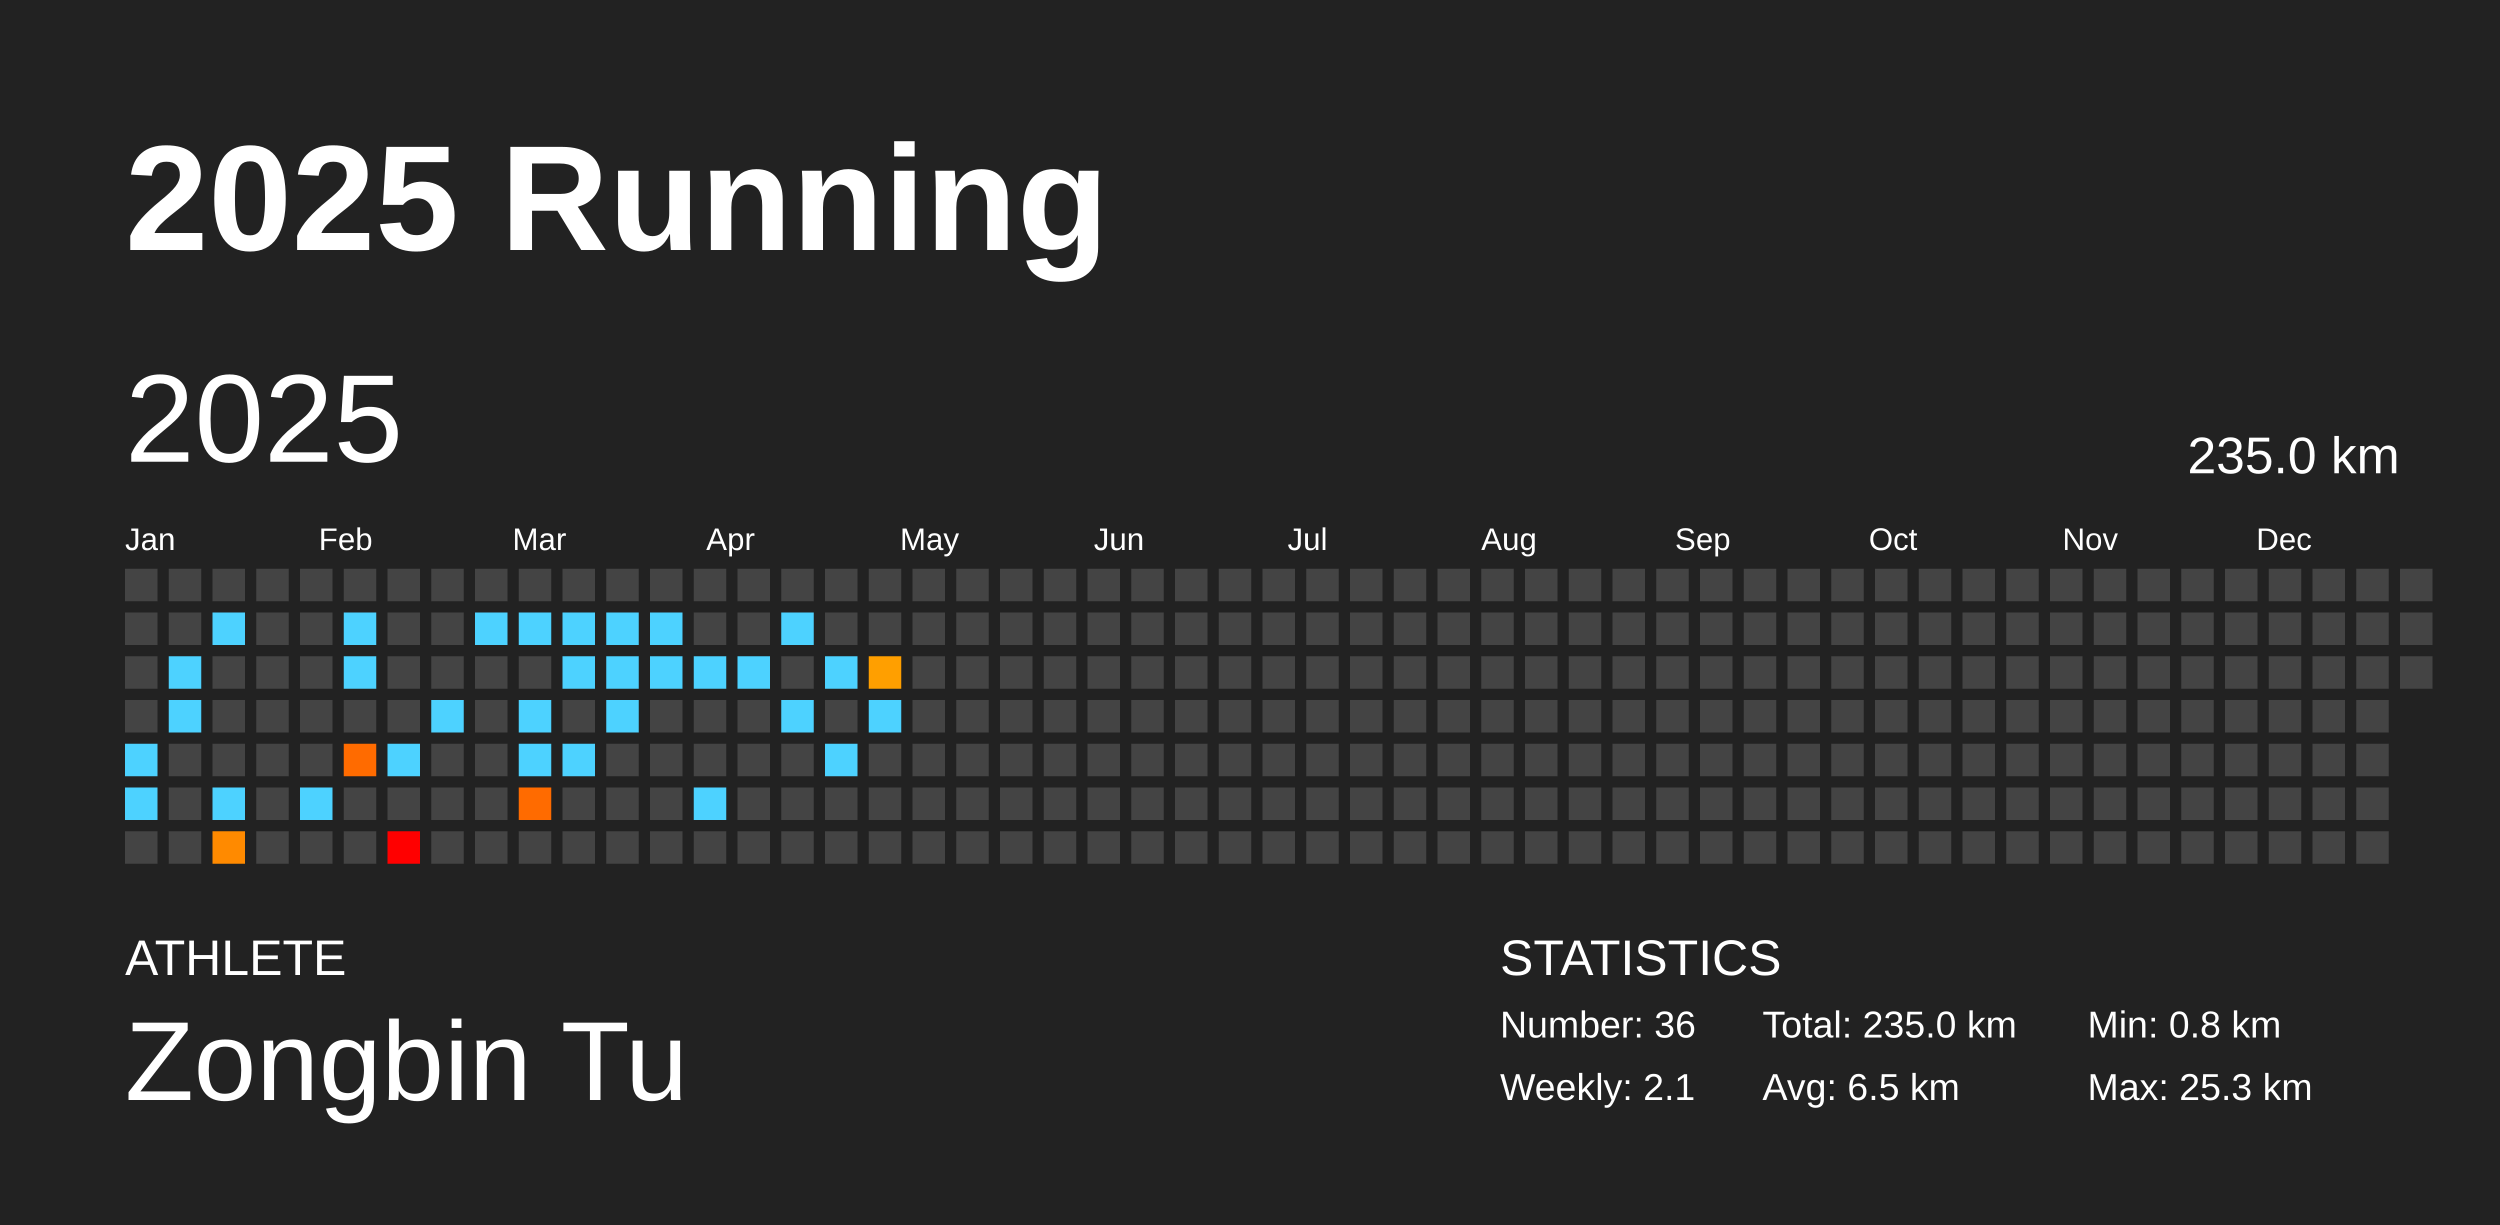
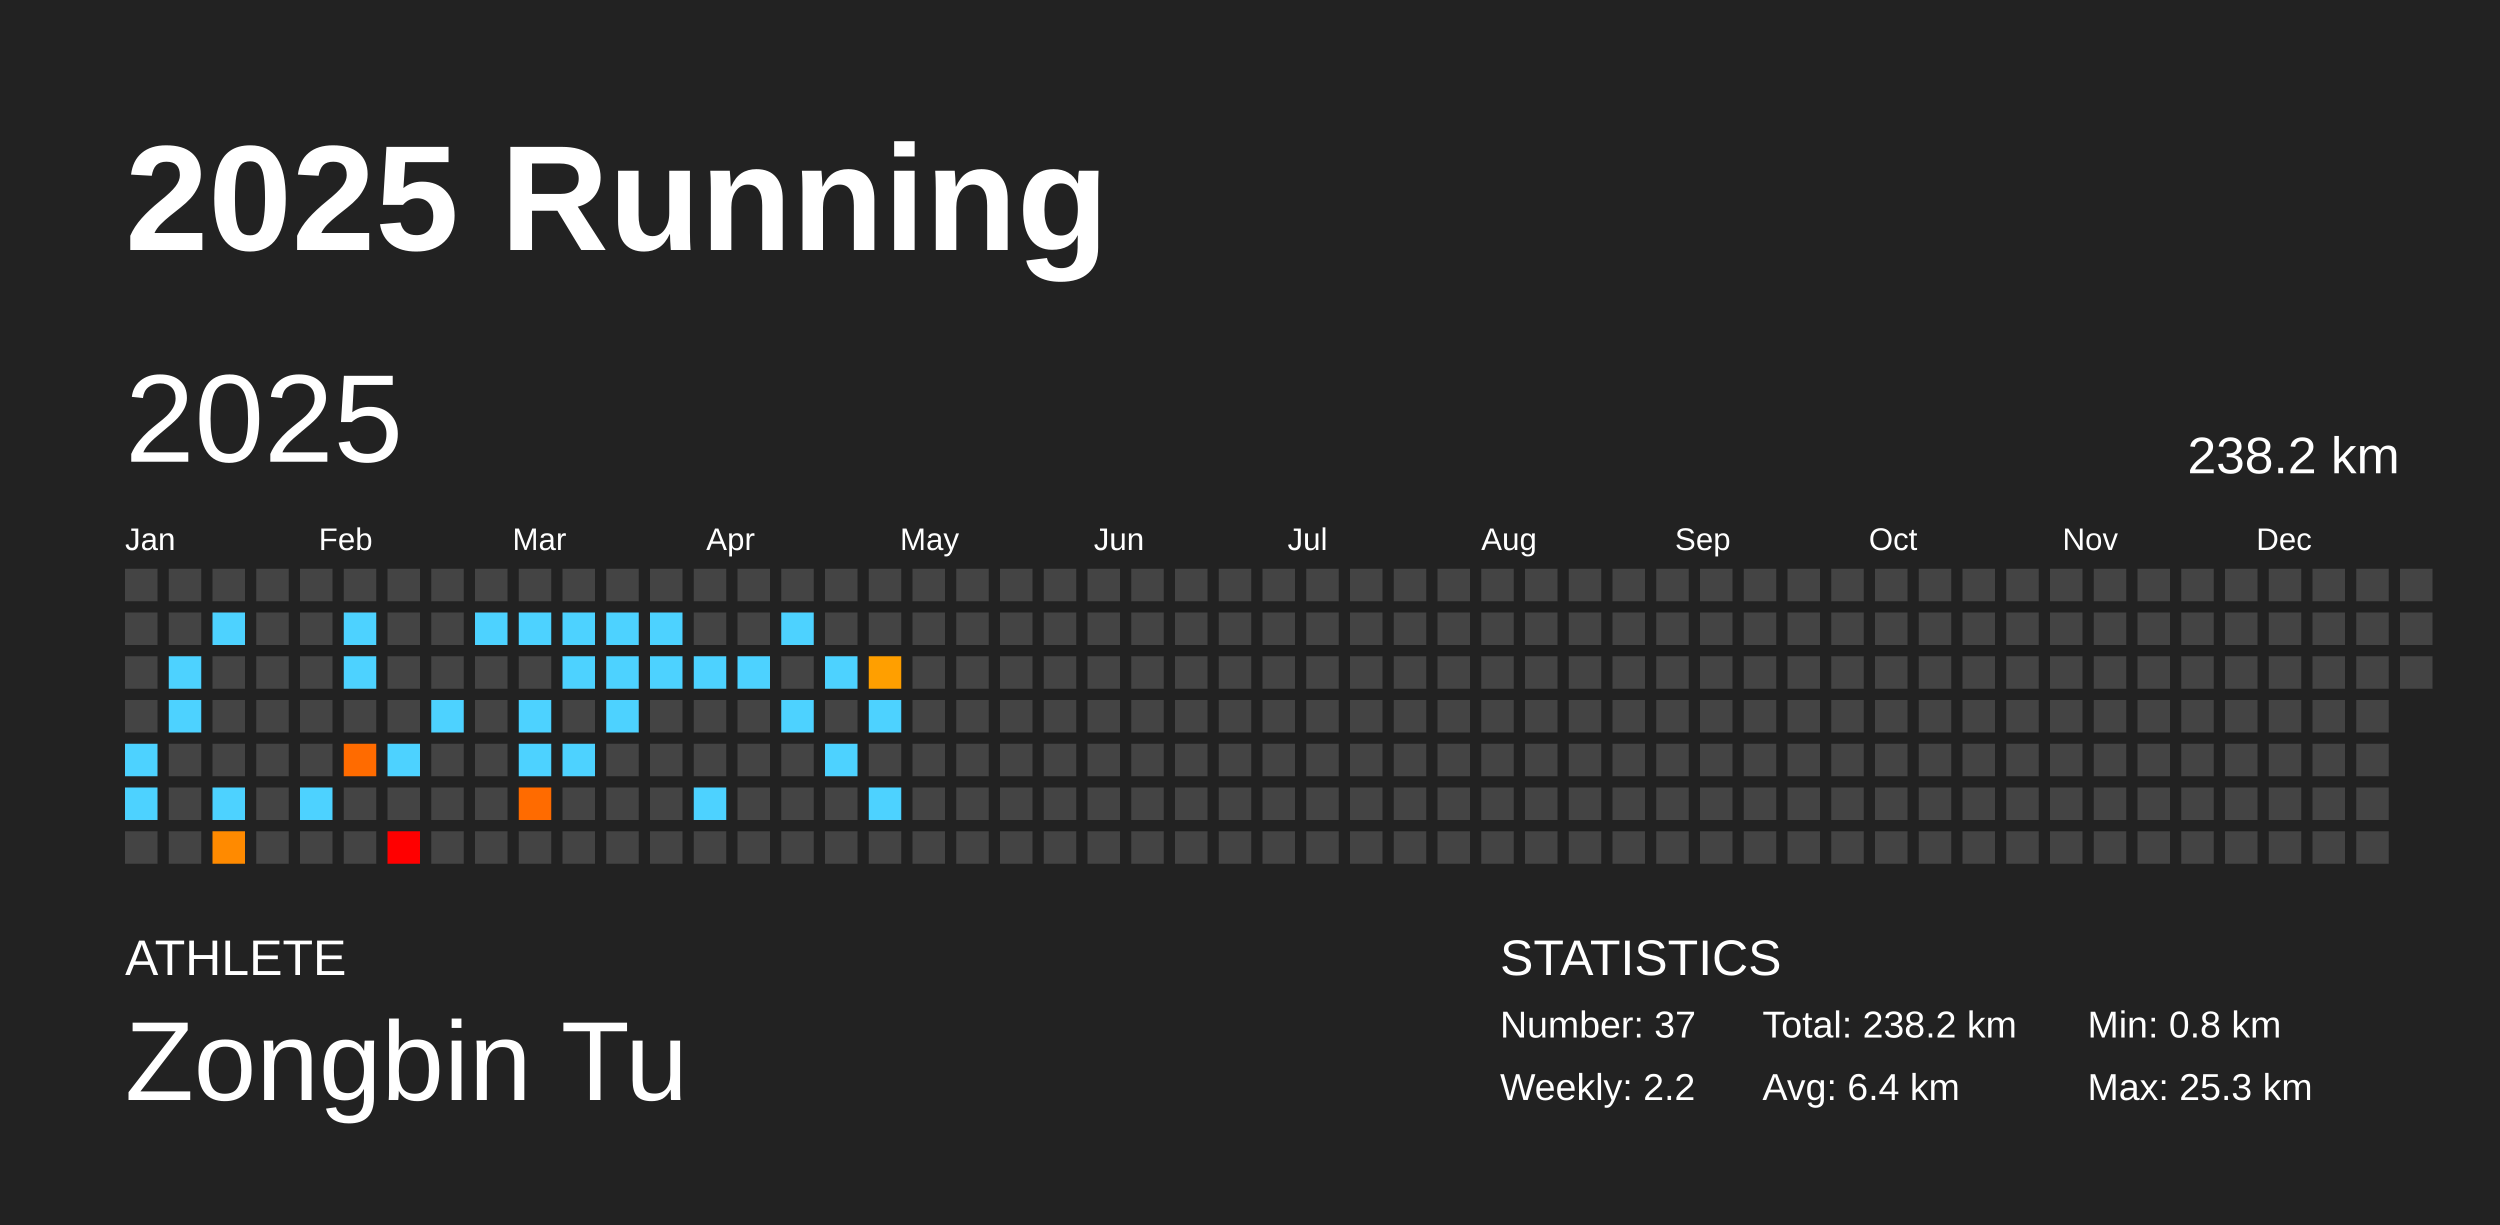
<svg xmlns="http://www.w3.org/2000/svg" baseProfile="full" height="98mm" version="1.1" viewBox="0,0,200,98" width="200mm">
  <defs />
  <rect fill="#222222" height="98" width="200" x="0" y="0" />
  <text fill="#FFFFFF" style="font-size:12px; font-family:Arial; font-weight:bold;" x="10" y="20">2025 Running</text>
  <text fill="#FFFFFF" style="font-size:4px; font-family:Arial" x="10" y="78">ATHLETE</text>
  <text fill="#FFFFFF" style="font-size:9px; font-family:Arial" x="10" y="88">Zongbin Tu</text>
  <text fill="#FFFFFF" style="font-size:4px; font-family:Arial" x="120" y="78">STATISTICS</text>
-   <text fill="#FFFFFF" style="font-size:3px; font-family:Arial" x="120" y="83">Number: 36</text>
-   <text fill="#FFFFFF" style="font-size:3px; font-family:Arial" x="120" y="88">Weekly: 2.1</text>
-   <text fill="#FFFFFF" style="font-size:3px; font-family:Arial" x="141" y="83">Total: 235.0 km</text>
-   <text fill="#FFFFFF" style="font-size:3px; font-family:Arial" x="141" y="88">Avg: 6.5 km</text>
+   <text fill="#FFFFFF" style="font-size:3px; font-family:Arial" x="120" y="83">Number: 37</text>
+   <text fill="#FFFFFF" style="font-size:3px; font-family:Arial" x="120" y="88">Weekly: 2.2</text>
+   <text fill="#FFFFFF" style="font-size:3px; font-family:Arial" x="141" y="83">Total: 238.2 km</text>
+   <text fill="#FFFFFF" style="font-size:3px; font-family:Arial" x="141" y="88">Avg: 6.4 km</text>
  <text fill="#FFFFFF" style="font-size:3px; font-family:Arial" x="167" y="83">Min: 0.8 km</text>
  <text fill="#FFFFFF" style="font-size:3px; font-family:Arial" x="167" y="88">Max: 25.3 km</text>
  <text dominant-baseline="hanging" fill="#FFFFFF" style="font-size:10.0px; font-family:Arial;" x="10" y="30">2025</text>
-   <text dominant-baseline="hanging" fill="#FFFFFF" style="font-size:4.125px; font-family:Arial;" x="175" y="35">235.0 km</text>
+   <text dominant-baseline="hanging" fill="#FFFFFF" style="font-size:4.125px; font-family:Arial;" x="175" y="35">238.2 km</text>
  <text fill="#FFFFFF" style="font-size:2.5px; font-family:Arial" x="10.0" y="44">Jan</text>
  <text fill="#FFFFFF" style="font-size:2.5px; font-family:Arial" x="25.5" y="44">Feb</text>
  <text fill="#FFFFFF" style="font-size:2.5px; font-family:Arial" x="41.0" y="44">Mar</text>
  <text fill="#FFFFFF" style="font-size:2.5px; font-family:Arial" x="56.5" y="44">Apr</text>
  <text fill="#FFFFFF" style="font-size:2.5px; font-family:Arial" x="72.0" y="44">May</text>
  <text fill="#FFFFFF" style="font-size:2.5px; font-family:Arial" x="87.5" y="44">Jun</text>
  <text fill="#FFFFFF" style="font-size:2.5px; font-family:Arial" x="103.0" y="44">Jul</text>
  <text fill="#FFFFFF" style="font-size:2.5px; font-family:Arial" x="118.5" y="44">Aug</text>
  <text fill="#FFFFFF" style="font-size:2.5px; font-family:Arial" x="134.0" y="44">Sep</text>
  <text fill="#FFFFFF" style="font-size:2.5px; font-family:Arial" x="149.5" y="44">Oct</text>
  <text fill="#FFFFFF" style="font-size:2.5px; font-family:Arial" x="165.0" y="44">Nov</text>
  <text fill="#FFFFFF" style="font-size:2.5px; font-family:Arial" x="180.5" y="44">Dec</text>
  <rect fill="#444444" height="2.6" width="2.6" x="10.0" y="45.5" />
  <rect fill="#444444" height="2.6" width="2.6" x="10.0" y="49.0" />
  <rect fill="#444444" height="2.6" width="2.6" x="10.0" y="52.5" />
  <rect fill="#444444" height="2.6" width="2.6" x="10.0" y="56.0" />
  <rect fill="#4dd2ff" height="2.6" width="2.6" x="10.0" y="59.5" />
  <rect fill="#4dd2ff" height="2.6" width="2.6" x="10.0" y="63.0" />
  <rect fill="#444444" height="2.6" width="2.6" x="10.0" y="66.5" />
  <rect fill="#444444" height="2.6" width="2.6" x="13.5" y="45.5" />
  <rect fill="#444444" height="2.6" width="2.6" x="13.5" y="49.0" />
  <rect fill="#4dd2ff" height="2.6" width="2.6" x="13.5" y="52.5" />
  <rect fill="#4dd2ff" height="2.6" width="2.6" x="13.5" y="56.0" />
  <rect fill="#444444" height="2.6" width="2.6" x="13.5" y="59.5" />
  <rect fill="#444444" height="2.6" width="2.6" x="13.5" y="63.0" />
  <rect fill="#444444" height="2.6" width="2.6" x="13.5" y="66.5" />
  <rect fill="#444444" height="2.6" width="2.6" x="17.0" y="45.5" />
  <rect fill="#4dd2ff" height="2.6" width="2.6" x="17.0" y="49.0" />
  <rect fill="#444444" height="2.6" width="2.6" x="17.0" y="52.5" />
  <rect fill="#444444" height="2.6" width="2.6" x="17.0" y="56.0" />
  <rect fill="#444444" height="2.6" width="2.6" x="17.0" y="59.5" />
  <rect fill="#4dd2ff" height="2.6" width="2.6" x="17.0" y="63.0" />
  <rect fill="#ff8a00" height="2.6" width="2.6" x="17.0" y="66.5" />
  <rect fill="#444444" height="2.6" width="2.6" x="20.5" y="45.5" />
  <rect fill="#444444" height="2.6" width="2.6" x="20.5" y="49.0" />
  <rect fill="#444444" height="2.6" width="2.6" x="20.5" y="52.5" />
  <rect fill="#444444" height="2.6" width="2.6" x="20.5" y="56.0" />
  <rect fill="#444444" height="2.6" width="2.6" x="20.5" y="59.5" />
  <rect fill="#444444" height="2.6" width="2.6" x="20.5" y="63.0" />
  <rect fill="#444444" height="2.6" width="2.6" x="20.5" y="66.5" />
  <rect fill="#444444" height="2.6" width="2.6" x="24.0" y="45.5" />
  <rect fill="#444444" height="2.6" width="2.6" x="24.0" y="49.0" />
  <rect fill="#444444" height="2.6" width="2.6" x="24.0" y="52.5" />
  <rect fill="#444444" height="2.6" width="2.6" x="24.0" y="56.0" />
  <rect fill="#444444" height="2.6" width="2.6" x="24.0" y="59.5" />
  <rect fill="#4dd2ff" height="2.6" width="2.6" x="24.0" y="63.0" />
  <rect fill="#444444" height="2.6" width="2.6" x="24.0" y="66.5" />
  <rect fill="#444444" height="2.6" width="2.6" x="27.5" y="45.5" />
  <rect fill="#4dd2ff" height="2.6" width="2.6" x="27.5" y="49.0" />
  <rect fill="#4dd2ff" height="2.6" width="2.6" x="27.5" y="52.5" />
  <rect fill="#444444" height="2.6" width="2.6" x="27.5" y="56.0" />
  <rect fill="#ff6b00" height="2.6" width="2.6" x="27.5" y="59.5" />
  <rect fill="#444444" height="2.6" width="2.6" x="27.5" y="63.0" />
  <rect fill="#444444" height="2.6" width="2.6" x="27.5" y="66.5" />
  <rect fill="#444444" height="2.6" width="2.6" x="31.0" y="45.5" />
  <rect fill="#444444" height="2.6" width="2.6" x="31.0" y="49.0" />
  <rect fill="#444444" height="2.6" width="2.6" x="31.0" y="52.5" />
  <rect fill="#444444" height="2.6" width="2.6" x="31.0" y="56.0" />
  <rect fill="#4dd2ff" height="2.6" width="2.6" x="31.0" y="59.5" />
  <rect fill="#444444" height="2.6" width="2.6" x="31.0" y="63.0" />
  <rect fill="red" height="2.6" width="2.6" x="31.0" y="66.5" />
  <rect fill="#444444" height="2.6" width="2.6" x="34.5" y="45.5" />
  <rect fill="#444444" height="2.6" width="2.6" x="34.5" y="49.0" />
  <rect fill="#444444" height="2.6" width="2.6" x="34.5" y="52.5" />
  <rect fill="#4dd2ff" height="2.6" width="2.6" x="34.5" y="56.0" />
  <rect fill="#444444" height="2.6" width="2.6" x="34.5" y="59.5" />
  <rect fill="#444444" height="2.6" width="2.6" x="34.5" y="63.0" />
  <rect fill="#444444" height="2.6" width="2.6" x="34.5" y="66.5" />
  <rect fill="#444444" height="2.6" width="2.6" x="38.0" y="45.5" />
  <rect fill="#4dd2ff" height="2.6" width="2.6" x="38.0" y="49.0" />
  <rect fill="#444444" height="2.6" width="2.6" x="38.0" y="52.5" />
  <rect fill="#444444" height="2.6" width="2.6" x="38.0" y="56.0" />
  <rect fill="#444444" height="2.6" width="2.6" x="38.0" y="59.5" />
  <rect fill="#444444" height="2.6" width="2.6" x="38.0" y="63.0" />
  <rect fill="#444444" height="2.6" width="2.6" x="38.0" y="66.5" />
  <rect fill="#444444" height="2.6" width="2.6" x="41.5" y="45.5" />
  <rect fill="#4dd2ff" height="2.6" width="2.6" x="41.5" y="49.0" />
  <rect fill="#444444" height="2.6" width="2.6" x="41.5" y="52.5" />
  <rect fill="#4dd2ff" height="2.6" width="2.6" x="41.5" y="56.0" />
  <rect fill="#4dd2ff" height="2.6" width="2.6" x="41.5" y="59.5" />
  <rect fill="#ff6b00" height="2.6" width="2.6" x="41.5" y="63.0" />
  <rect fill="#444444" height="2.6" width="2.6" x="41.5" y="66.5" />
  <rect fill="#444444" height="2.6" width="2.6" x="45.0" y="45.5" />
  <rect fill="#4dd2ff" height="2.6" width="2.6" x="45.0" y="49.0" />
  <rect fill="#4dd2ff" height="2.6" width="2.6" x="45.0" y="52.5" />
  <rect fill="#444444" height="2.6" width="2.6" x="45.0" y="56.0" />
  <rect fill="#4dd2ff" height="2.6" width="2.6" x="45.0" y="59.5" />
  <rect fill="#444444" height="2.6" width="2.6" x="45.0" y="63.0" />
  <rect fill="#444444" height="2.6" width="2.6" x="45.0" y="66.5" />
  <rect fill="#444444" height="2.6" width="2.6" x="48.5" y="45.5" />
  <rect fill="#4dd2ff" height="2.6" width="2.6" x="48.5" y="49.0" />
  <rect fill="#4dd2ff" height="2.6" width="2.6" x="48.5" y="52.5" />
  <rect fill="#4dd2ff" height="2.6" width="2.6" x="48.5" y="56.0" />
  <rect fill="#444444" height="2.6" width="2.6" x="48.5" y="59.5" />
  <rect fill="#444444" height="2.6" width="2.6" x="48.5" y="63.0" />
  <rect fill="#444444" height="2.6" width="2.6" x="48.5" y="66.5" />
  <rect fill="#444444" height="2.6" width="2.6" x="52.0" y="45.5" />
  <rect fill="#4dd2ff" height="2.6" width="2.6" x="52.0" y="49.0" />
  <rect fill="#4dd2ff" height="2.6" width="2.6" x="52.0" y="52.5" />
  <rect fill="#444444" height="2.6" width="2.6" x="52.0" y="56.0" />
  <rect fill="#444444" height="2.6" width="2.6" x="52.0" y="59.5" />
  <rect fill="#444444" height="2.6" width="2.6" x="52.0" y="63.0" />
  <rect fill="#444444" height="2.6" width="2.6" x="52.0" y="66.5" />
  <rect fill="#444444" height="2.6" width="2.6" x="55.5" y="45.5" />
  <rect fill="#444444" height="2.6" width="2.6" x="55.5" y="49.0" />
  <rect fill="#4dd2ff" height="2.6" width="2.6" x="55.5" y="52.5" />
  <rect fill="#444444" height="2.6" width="2.6" x="55.5" y="56.0" />
  <rect fill="#444444" height="2.6" width="2.6" x="55.5" y="59.5" />
  <rect fill="#4dd2ff" height="2.6" width="2.6" x="55.5" y="63.0" />
  <rect fill="#444444" height="2.6" width="2.6" x="55.5" y="66.5" />
  <rect fill="#444444" height="2.6" width="2.6" x="59.0" y="45.5" />
  <rect fill="#444444" height="2.6" width="2.6" x="59.0" y="49.0" />
  <rect fill="#4dd2ff" height="2.6" width="2.6" x="59.0" y="52.5" />
  <rect fill="#444444" height="2.6" width="2.6" x="59.0" y="56.0" />
  <rect fill="#444444" height="2.6" width="2.6" x="59.0" y="59.5" />
  <rect fill="#444444" height="2.6" width="2.6" x="59.0" y="63.0" />
  <rect fill="#444444" height="2.6" width="2.6" x="59.0" y="66.5" />
  <rect fill="#444444" height="2.6" width="2.6" x="62.5" y="45.5" />
  <rect fill="#4dd2ff" height="2.6" width="2.6" x="62.5" y="49.0" />
  <rect fill="#444444" height="2.6" width="2.6" x="62.5" y="52.5" />
  <rect fill="#4dd2ff" height="2.6" width="2.6" x="62.5" y="56.0" />
  <rect fill="#444444" height="2.6" width="2.6" x="62.5" y="59.5" />
  <rect fill="#444444" height="2.6" width="2.6" x="62.5" y="63.0" />
  <rect fill="#444444" height="2.6" width="2.6" x="62.5" y="66.5" />
  <rect fill="#444444" height="2.6" width="2.6" x="66.0" y="45.5" />
  <rect fill="#444444" height="2.6" width="2.6" x="66.0" y="49.0" />
  <rect fill="#4dd2ff" height="2.6" width="2.6" x="66.0" y="52.5" />
  <rect fill="#444444" height="2.6" width="2.6" x="66.0" y="56.0" />
  <rect fill="#4dd2ff" height="2.6" width="2.6" x="66.0" y="59.5" />
  <rect fill="#444444" height="2.6" width="2.6" x="66.0" y="63.0" />
  <rect fill="#444444" height="2.6" width="2.6" x="66.0" y="66.5" />
  <rect fill="#444444" height="2.6" width="2.6" x="69.5" y="45.5" />
  <rect fill="#444444" height="2.6" width="2.6" x="69.5" y="49.0" />
  <rect fill="#ff9f00" height="2.6" width="2.6" x="69.5" y="52.5" />
  <rect fill="#4dd2ff" height="2.6" width="2.6" x="69.5" y="56.0" />
  <rect fill="#444444" height="2.6" width="2.6" x="69.5" y="59.5" />
-   <rect fill="#444444" height="2.6" width="2.6" x="69.5" y="63.0" />
+   <rect fill="#4dd2ff" height="2.6" width="2.6" x="69.5" y="63.0" />
  <rect fill="#444444" height="2.6" width="2.6" x="69.5" y="66.5" />
  <rect fill="#444444" height="2.6" width="2.6" x="73.0" y="45.5" />
  <rect fill="#444444" height="2.6" width="2.6" x="73.0" y="49.0" />
  <rect fill="#444444" height="2.6" width="2.6" x="73.0" y="52.5" />
  <rect fill="#444444" height="2.6" width="2.6" x="73.0" y="56.0" />
  <rect fill="#444444" height="2.6" width="2.6" x="73.0" y="59.5" />
  <rect fill="#444444" height="2.6" width="2.6" x="73.0" y="63.0" />
  <rect fill="#444444" height="2.6" width="2.6" x="73.0" y="66.5" />
  <rect fill="#444444" height="2.6" width="2.6" x="76.5" y="45.5" />
  <rect fill="#444444" height="2.6" width="2.6" x="76.5" y="49.0" />
  <rect fill="#444444" height="2.6" width="2.6" x="76.5" y="52.5" />
  <rect fill="#444444" height="2.6" width="2.6" x="76.5" y="56.0" />
  <rect fill="#444444" height="2.6" width="2.6" x="76.5" y="59.5" />
  <rect fill="#444444" height="2.6" width="2.6" x="76.5" y="63.0" />
  <rect fill="#444444" height="2.6" width="2.6" x="76.5" y="66.5" />
  <rect fill="#444444" height="2.6" width="2.6" x="80.0" y="45.5" />
  <rect fill="#444444" height="2.6" width="2.6" x="80.0" y="49.0" />
  <rect fill="#444444" height="2.6" width="2.6" x="80.0" y="52.5" />
  <rect fill="#444444" height="2.6" width="2.6" x="80.0" y="56.0" />
  <rect fill="#444444" height="2.6" width="2.6" x="80.0" y="59.5" />
  <rect fill="#444444" height="2.6" width="2.6" x="80.0" y="63.0" />
  <rect fill="#444444" height="2.6" width="2.6" x="80.0" y="66.5" />
  <rect fill="#444444" height="2.6" width="2.6" x="83.5" y="45.5" />
  <rect fill="#444444" height="2.6" width="2.6" x="83.5" y="49.0" />
  <rect fill="#444444" height="2.6" width="2.6" x="83.5" y="52.5" />
  <rect fill="#444444" height="2.6" width="2.6" x="83.5" y="56.0" />
  <rect fill="#444444" height="2.6" width="2.6" x="83.5" y="59.5" />
  <rect fill="#444444" height="2.6" width="2.6" x="83.5" y="63.0" />
  <rect fill="#444444" height="2.6" width="2.6" x="83.5" y="66.5" />
  <rect fill="#444444" height="2.6" width="2.6" x="87.0" y="45.5" />
  <rect fill="#444444" height="2.6" width="2.6" x="87.0" y="49.0" />
  <rect fill="#444444" height="2.6" width="2.6" x="87.0" y="52.5" />
  <rect fill="#444444" height="2.6" width="2.6" x="87.0" y="56.0" />
  <rect fill="#444444" height="2.6" width="2.6" x="87.0" y="59.5" />
  <rect fill="#444444" height="2.6" width="2.6" x="87.0" y="63.0" />
  <rect fill="#444444" height="2.6" width="2.6" x="87.0" y="66.5" />
  <rect fill="#444444" height="2.6" width="2.6" x="90.5" y="45.5" />
  <rect fill="#444444" height="2.6" width="2.6" x="90.5" y="49.0" />
  <rect fill="#444444" height="2.6" width="2.6" x="90.5" y="52.5" />
  <rect fill="#444444" height="2.6" width="2.6" x="90.5" y="56.0" />
  <rect fill="#444444" height="2.6" width="2.6" x="90.5" y="59.5" />
  <rect fill="#444444" height="2.6" width="2.6" x="90.5" y="63.0" />
  <rect fill="#444444" height="2.6" width="2.6" x="90.5" y="66.5" />
  <rect fill="#444444" height="2.6" width="2.6" x="94.0" y="45.5" />
  <rect fill="#444444" height="2.6" width="2.6" x="94.0" y="49.0" />
  <rect fill="#444444" height="2.6" width="2.6" x="94.0" y="52.5" />
  <rect fill="#444444" height="2.6" width="2.6" x="94.0" y="56.0" />
  <rect fill="#444444" height="2.6" width="2.6" x="94.0" y="59.5" />
  <rect fill="#444444" height="2.6" width="2.6" x="94.0" y="63.0" />
  <rect fill="#444444" height="2.6" width="2.6" x="94.0" y="66.5" />
  <rect fill="#444444" height="2.6" width="2.6" x="97.5" y="45.5" />
  <rect fill="#444444" height="2.6" width="2.6" x="97.5" y="49.0" />
  <rect fill="#444444" height="2.6" width="2.6" x="97.5" y="52.5" />
  <rect fill="#444444" height="2.6" width="2.6" x="97.5" y="56.0" />
  <rect fill="#444444" height="2.6" width="2.6" x="97.5" y="59.5" />
  <rect fill="#444444" height="2.6" width="2.6" x="97.5" y="63.0" />
  <rect fill="#444444" height="2.6" width="2.6" x="97.5" y="66.5" />
  <rect fill="#444444" height="2.6" width="2.6" x="101.0" y="45.5" />
  <rect fill="#444444" height="2.6" width="2.6" x="101.0" y="49.0" />
  <rect fill="#444444" height="2.6" width="2.6" x="101.0" y="52.5" />
  <rect fill="#444444" height="2.6" width="2.6" x="101.0" y="56.0" />
  <rect fill="#444444" height="2.6" width="2.6" x="101.0" y="59.5" />
  <rect fill="#444444" height="2.6" width="2.6" x="101.0" y="63.0" />
  <rect fill="#444444" height="2.6" width="2.6" x="101.0" y="66.5" />
  <rect fill="#444444" height="2.6" width="2.6" x="104.5" y="45.5" />
  <rect fill="#444444" height="2.6" width="2.6" x="104.5" y="49.0" />
  <rect fill="#444444" height="2.6" width="2.6" x="104.5" y="52.5" />
  <rect fill="#444444" height="2.6" width="2.6" x="104.5" y="56.0" />
  <rect fill="#444444" height="2.6" width="2.6" x="104.5" y="59.5" />
  <rect fill="#444444" height="2.6" width="2.6" x="104.5" y="63.0" />
  <rect fill="#444444" height="2.6" width="2.6" x="104.5" y="66.5" />
  <rect fill="#444444" height="2.6" width="2.6" x="108.0" y="45.5" />
  <rect fill="#444444" height="2.6" width="2.6" x="108.0" y="49.0" />
  <rect fill="#444444" height="2.6" width="2.6" x="108.0" y="52.5" />
  <rect fill="#444444" height="2.6" width="2.6" x="108.0" y="56.0" />
  <rect fill="#444444" height="2.6" width="2.6" x="108.0" y="59.5" />
  <rect fill="#444444" height="2.6" width="2.6" x="108.0" y="63.0" />
  <rect fill="#444444" height="2.6" width="2.6" x="108.0" y="66.5" />
  <rect fill="#444444" height="2.6" width="2.6" x="111.5" y="45.5" />
  <rect fill="#444444" height="2.6" width="2.6" x="111.5" y="49.0" />
  <rect fill="#444444" height="2.6" width="2.6" x="111.5" y="52.5" />
  <rect fill="#444444" height="2.6" width="2.6" x="111.5" y="56.0" />
  <rect fill="#444444" height="2.6" width="2.6" x="111.5" y="59.5" />
  <rect fill="#444444" height="2.6" width="2.6" x="111.5" y="63.0" />
  <rect fill="#444444" height="2.6" width="2.6" x="111.5" y="66.5" />
  <rect fill="#444444" height="2.6" width="2.6" x="115.0" y="45.5" />
  <rect fill="#444444" height="2.6" width="2.6" x="115.0" y="49.0" />
  <rect fill="#444444" height="2.6" width="2.6" x="115.0" y="52.5" />
  <rect fill="#444444" height="2.6" width="2.6" x="115.0" y="56.0" />
  <rect fill="#444444" height="2.6" width="2.6" x="115.0" y="59.5" />
  <rect fill="#444444" height="2.6" width="2.6" x="115.0" y="63.0" />
  <rect fill="#444444" height="2.6" width="2.6" x="115.0" y="66.5" />
  <rect fill="#444444" height="2.6" width="2.6" x="118.5" y="45.5" />
  <rect fill="#444444" height="2.6" width="2.6" x="118.5" y="49.0" />
  <rect fill="#444444" height="2.6" width="2.6" x="118.5" y="52.5" />
  <rect fill="#444444" height="2.6" width="2.6" x="118.5" y="56.0" />
  <rect fill="#444444" height="2.6" width="2.6" x="118.5" y="59.5" />
  <rect fill="#444444" height="2.6" width="2.6" x="118.5" y="63.0" />
  <rect fill="#444444" height="2.6" width="2.6" x="118.5" y="66.5" />
  <rect fill="#444444" height="2.6" width="2.6" x="122.0" y="45.5" />
  <rect fill="#444444" height="2.6" width="2.6" x="122.0" y="49.0" />
  <rect fill="#444444" height="2.6" width="2.6" x="122.0" y="52.5" />
  <rect fill="#444444" height="2.6" width="2.6" x="122.0" y="56.0" />
  <rect fill="#444444" height="2.6" width="2.6" x="122.0" y="59.5" />
  <rect fill="#444444" height="2.6" width="2.6" x="122.0" y="63.0" />
  <rect fill="#444444" height="2.6" width="2.6" x="122.0" y="66.5" />
  <rect fill="#444444" height="2.6" width="2.6" x="125.5" y="45.5" />
  <rect fill="#444444" height="2.6" width="2.6" x="125.5" y="49.0" />
  <rect fill="#444444" height="2.6" width="2.6" x="125.5" y="52.5" />
  <rect fill="#444444" height="2.6" width="2.6" x="125.5" y="56.0" />
  <rect fill="#444444" height="2.6" width="2.6" x="125.5" y="59.5" />
  <rect fill="#444444" height="2.6" width="2.6" x="125.5" y="63.0" />
  <rect fill="#444444" height="2.6" width="2.6" x="125.5" y="66.5" />
  <rect fill="#444444" height="2.6" width="2.6" x="129.0" y="45.5" />
  <rect fill="#444444" height="2.6" width="2.6" x="129.0" y="49.0" />
  <rect fill="#444444" height="2.6" width="2.6" x="129.0" y="52.5" />
  <rect fill="#444444" height="2.6" width="2.6" x="129.0" y="56.0" />
  <rect fill="#444444" height="2.6" width="2.6" x="129.0" y="59.5" />
  <rect fill="#444444" height="2.6" width="2.6" x="129.0" y="63.0" />
  <rect fill="#444444" height="2.6" width="2.6" x="129.0" y="66.5" />
  <rect fill="#444444" height="2.6" width="2.6" x="132.5" y="45.5" />
  <rect fill="#444444" height="2.6" width="2.6" x="132.5" y="49.0" />
  <rect fill="#444444" height="2.6" width="2.6" x="132.5" y="52.5" />
  <rect fill="#444444" height="2.6" width="2.6" x="132.5" y="56.0" />
  <rect fill="#444444" height="2.6" width="2.6" x="132.5" y="59.5" />
  <rect fill="#444444" height="2.6" width="2.6" x="132.5" y="63.0" />
  <rect fill="#444444" height="2.6" width="2.6" x="132.5" y="66.5" />
  <rect fill="#444444" height="2.6" width="2.6" x="136.0" y="45.5" />
  <rect fill="#444444" height="2.6" width="2.6" x="136.0" y="49.0" />
  <rect fill="#444444" height="2.6" width="2.6" x="136.0" y="52.5" />
  <rect fill="#444444" height="2.6" width="2.6" x="136.0" y="56.0" />
  <rect fill="#444444" height="2.6" width="2.6" x="136.0" y="59.5" />
  <rect fill="#444444" height="2.6" width="2.6" x="136.0" y="63.0" />
  <rect fill="#444444" height="2.6" width="2.6" x="136.0" y="66.5" />
  <rect fill="#444444" height="2.6" width="2.6" x="139.5" y="45.5" />
  <rect fill="#444444" height="2.6" width="2.6" x="139.5" y="49.0" />
  <rect fill="#444444" height="2.6" width="2.6" x="139.5" y="52.5" />
  <rect fill="#444444" height="2.6" width="2.6" x="139.5" y="56.0" />
  <rect fill="#444444" height="2.6" width="2.6" x="139.5" y="59.5" />
  <rect fill="#444444" height="2.6" width="2.6" x="139.5" y="63.0" />
  <rect fill="#444444" height="2.6" width="2.6" x="139.5" y="66.5" />
  <rect fill="#444444" height="2.6" width="2.6" x="143.0" y="45.5" />
  <rect fill="#444444" height="2.6" width="2.6" x="143.0" y="49.0" />
  <rect fill="#444444" height="2.6" width="2.6" x="143.0" y="52.5" />
  <rect fill="#444444" height="2.6" width="2.6" x="143.0" y="56.0" />
  <rect fill="#444444" height="2.6" width="2.6" x="143.0" y="59.5" />
  <rect fill="#444444" height="2.6" width="2.6" x="143.0" y="63.0" />
  <rect fill="#444444" height="2.6" width="2.6" x="143.0" y="66.5" />
  <rect fill="#444444" height="2.6" width="2.6" x="146.5" y="45.5" />
  <rect fill="#444444" height="2.6" width="2.6" x="146.5" y="49.0" />
  <rect fill="#444444" height="2.6" width="2.6" x="146.5" y="52.5" />
  <rect fill="#444444" height="2.6" width="2.6" x="146.5" y="56.0" />
  <rect fill="#444444" height="2.6" width="2.6" x="146.5" y="59.5" />
  <rect fill="#444444" height="2.6" width="2.6" x="146.5" y="63.0" />
  <rect fill="#444444" height="2.6" width="2.6" x="146.5" y="66.5" />
  <rect fill="#444444" height="2.6" width="2.6" x="150.0" y="45.5" />
  <rect fill="#444444" height="2.6" width="2.6" x="150.0" y="49.0" />
  <rect fill="#444444" height="2.6" width="2.6" x="150.0" y="52.5" />
  <rect fill="#444444" height="2.6" width="2.6" x="150.0" y="56.0" />
  <rect fill="#444444" height="2.6" width="2.6" x="150.0" y="59.5" />
  <rect fill="#444444" height="2.6" width="2.6" x="150.0" y="63.0" />
  <rect fill="#444444" height="2.6" width="2.6" x="150.0" y="66.5" />
  <rect fill="#444444" height="2.6" width="2.6" x="153.5" y="45.5" />
  <rect fill="#444444" height="2.6" width="2.6" x="153.5" y="49.0" />
  <rect fill="#444444" height="2.6" width="2.6" x="153.5" y="52.5" />
  <rect fill="#444444" height="2.6" width="2.6" x="153.5" y="56.0" />
  <rect fill="#444444" height="2.6" width="2.6" x="153.5" y="59.5" />
  <rect fill="#444444" height="2.6" width="2.6" x="153.5" y="63.0" />
  <rect fill="#444444" height="2.6" width="2.6" x="153.5" y="66.5" />
  <rect fill="#444444" height="2.6" width="2.6" x="157.0" y="45.5" />
  <rect fill="#444444" height="2.6" width="2.6" x="157.0" y="49.0" />
  <rect fill="#444444" height="2.6" width="2.6" x="157.0" y="52.5" />
  <rect fill="#444444" height="2.6" width="2.6" x="157.0" y="56.0" />
  <rect fill="#444444" height="2.6" width="2.6" x="157.0" y="59.5" />
  <rect fill="#444444" height="2.6" width="2.6" x="157.0" y="63.0" />
  <rect fill="#444444" height="2.6" width="2.6" x="157.0" y="66.5" />
  <rect fill="#444444" height="2.6" width="2.6" x="160.5" y="45.5" />
  <rect fill="#444444" height="2.6" width="2.6" x="160.5" y="49.0" />
  <rect fill="#444444" height="2.6" width="2.6" x="160.5" y="52.5" />
  <rect fill="#444444" height="2.6" width="2.6" x="160.5" y="56.0" />
  <rect fill="#444444" height="2.6" width="2.6" x="160.5" y="59.5" />
  <rect fill="#444444" height="2.6" width="2.6" x="160.5" y="63.0" />
  <rect fill="#444444" height="2.6" width="2.6" x="160.5" y="66.5" />
  <rect fill="#444444" height="2.6" width="2.6" x="164.0" y="45.5" />
  <rect fill="#444444" height="2.6" width="2.6" x="164.0" y="49.0" />
  <rect fill="#444444" height="2.6" width="2.6" x="164.0" y="52.5" />
  <rect fill="#444444" height="2.6" width="2.6" x="164.0" y="56.0" />
  <rect fill="#444444" height="2.6" width="2.6" x="164.0" y="59.5" />
  <rect fill="#444444" height="2.6" width="2.6" x="164.0" y="63.0" />
  <rect fill="#444444" height="2.6" width="2.6" x="164.0" y="66.5" />
  <rect fill="#444444" height="2.6" width="2.6" x="167.5" y="45.5" />
  <rect fill="#444444" height="2.6" width="2.6" x="167.5" y="49.0" />
  <rect fill="#444444" height="2.6" width="2.6" x="167.5" y="52.5" />
  <rect fill="#444444" height="2.6" width="2.6" x="167.5" y="56.0" />
  <rect fill="#444444" height="2.6" width="2.6" x="167.5" y="59.5" />
  <rect fill="#444444" height="2.6" width="2.6" x="167.5" y="63.0" />
  <rect fill="#444444" height="2.6" width="2.6" x="167.5" y="66.5" />
  <rect fill="#444444" height="2.6" width="2.6" x="171.0" y="45.5" />
  <rect fill="#444444" height="2.6" width="2.6" x="171.0" y="49.0" />
  <rect fill="#444444" height="2.6" width="2.6" x="171.0" y="52.5" />
  <rect fill="#444444" height="2.6" width="2.6" x="171.0" y="56.0" />
  <rect fill="#444444" height="2.6" width="2.6" x="171.0" y="59.5" />
  <rect fill="#444444" height="2.6" width="2.6" x="171.0" y="63.0" />
  <rect fill="#444444" height="2.6" width="2.6" x="171.0" y="66.5" />
  <rect fill="#444444" height="2.6" width="2.6" x="174.5" y="45.5" />
  <rect fill="#444444" height="2.6" width="2.6" x="174.5" y="49.0" />
  <rect fill="#444444" height="2.6" width="2.6" x="174.5" y="52.5" />
  <rect fill="#444444" height="2.6" width="2.6" x="174.5" y="56.0" />
  <rect fill="#444444" height="2.6" width="2.6" x="174.5" y="59.5" />
  <rect fill="#444444" height="2.6" width="2.6" x="174.5" y="63.0" />
  <rect fill="#444444" height="2.6" width="2.6" x="174.5" y="66.5" />
  <rect fill="#444444" height="2.6" width="2.6" x="178.0" y="45.5" />
  <rect fill="#444444" height="2.6" width="2.6" x="178.0" y="49.0" />
  <rect fill="#444444" height="2.6" width="2.6" x="178.0" y="52.5" />
  <rect fill="#444444" height="2.6" width="2.6" x="178.0" y="56.0" />
  <rect fill="#444444" height="2.6" width="2.6" x="178.0" y="59.5" />
  <rect fill="#444444" height="2.6" width="2.6" x="178.0" y="63.0" />
  <rect fill="#444444" height="2.6" width="2.6" x="178.0" y="66.5" />
  <rect fill="#444444" height="2.6" width="2.6" x="181.5" y="45.5" />
  <rect fill="#444444" height="2.6" width="2.6" x="181.5" y="49.0" />
  <rect fill="#444444" height="2.6" width="2.6" x="181.5" y="52.5" />
  <rect fill="#444444" height="2.6" width="2.6" x="181.5" y="56.0" />
  <rect fill="#444444" height="2.6" width="2.6" x="181.5" y="59.5" />
  <rect fill="#444444" height="2.6" width="2.6" x="181.5" y="63.0" />
  <rect fill="#444444" height="2.6" width="2.6" x="181.5" y="66.5" />
  <rect fill="#444444" height="2.6" width="2.6" x="185.0" y="45.5" />
  <rect fill="#444444" height="2.6" width="2.6" x="185.0" y="49.0" />
  <rect fill="#444444" height="2.6" width="2.6" x="185.0" y="52.5" />
  <rect fill="#444444" height="2.6" width="2.6" x="185.0" y="56.0" />
  <rect fill="#444444" height="2.6" width="2.6" x="185.0" y="59.5" />
  <rect fill="#444444" height="2.6" width="2.6" x="185.0" y="63.0" />
  <rect fill="#444444" height="2.6" width="2.6" x="185.0" y="66.5" />
  <rect fill="#444444" height="2.6" width="2.6" x="188.5" y="45.5" />
  <rect fill="#444444" height="2.6" width="2.6" x="188.5" y="49.0" />
  <rect fill="#444444" height="2.6" width="2.6" x="188.5" y="52.5" />
  <rect fill="#444444" height="2.6" width="2.6" x="188.5" y="56.0" />
  <rect fill="#444444" height="2.6" width="2.6" x="188.5" y="59.5" />
  <rect fill="#444444" height="2.6" width="2.6" x="188.5" y="63.0" />
  <rect fill="#444444" height="2.6" width="2.6" x="188.5" y="66.5" />
  <rect fill="#444444" height="2.6" width="2.6" x="192.0" y="45.5" />
  <rect fill="#444444" height="2.6" width="2.6" x="192.0" y="49.0" />
  <rect fill="#444444" height="2.6" width="2.6" x="192.0" y="52.5" />
</svg>
